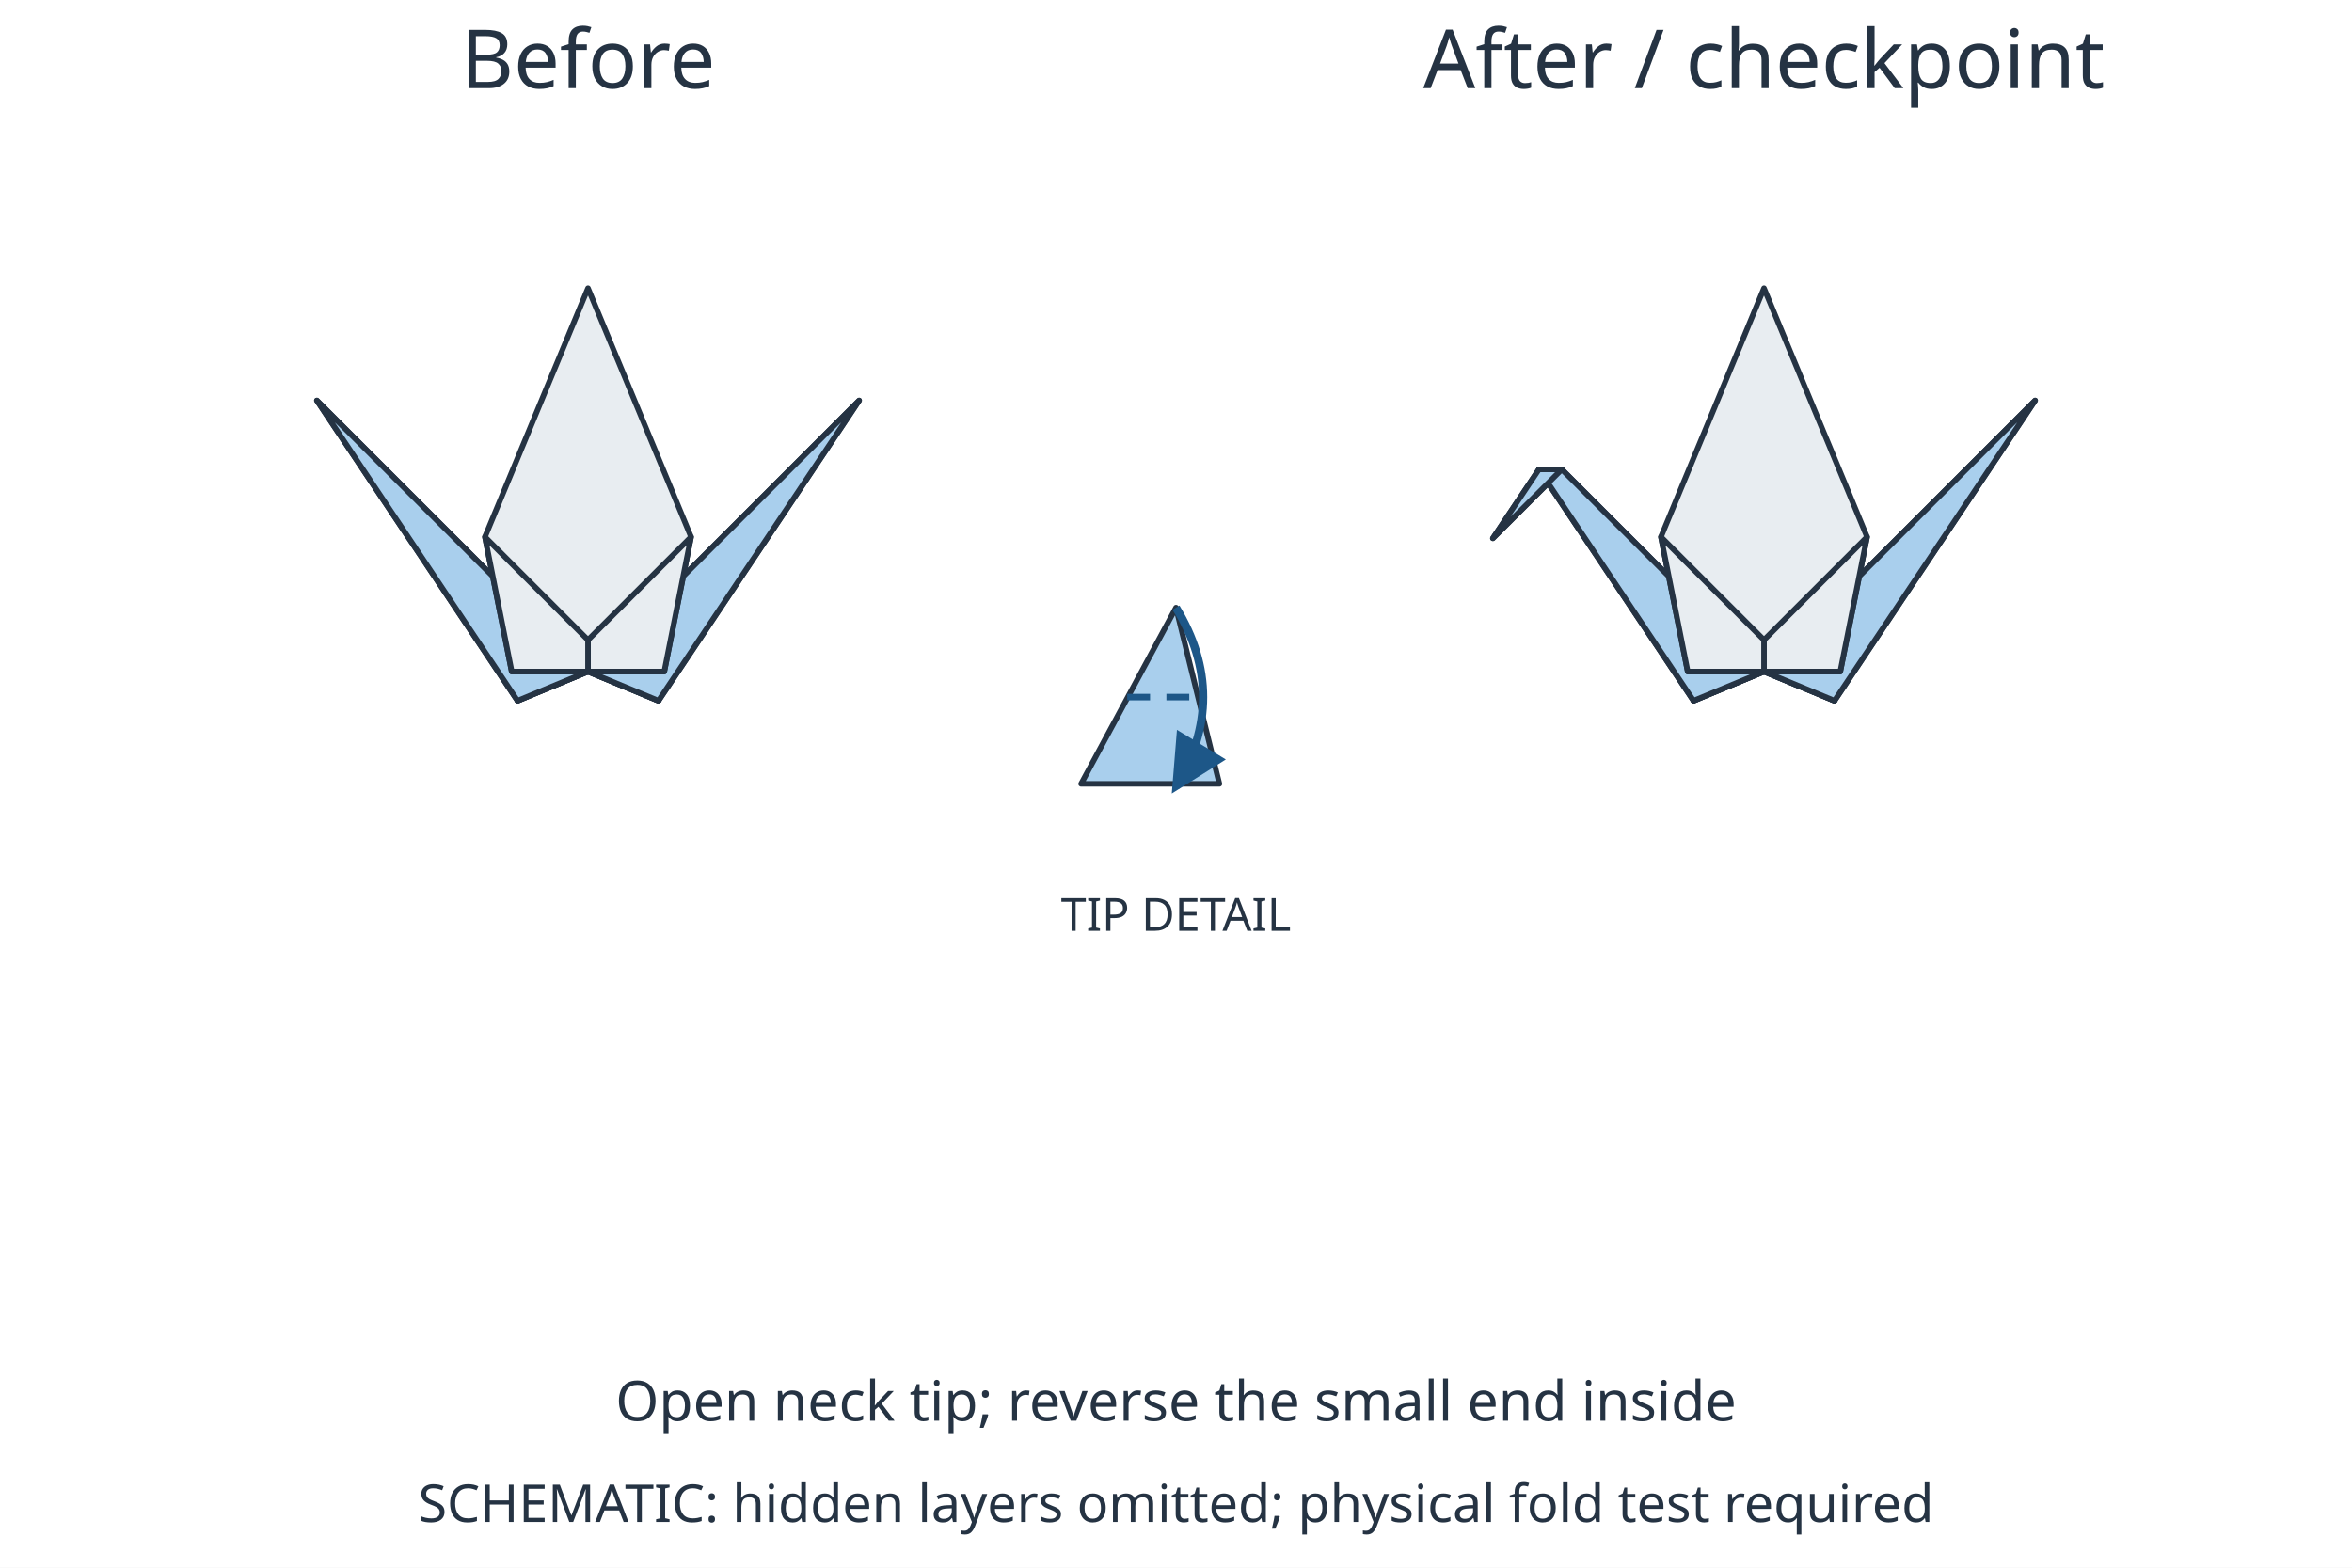
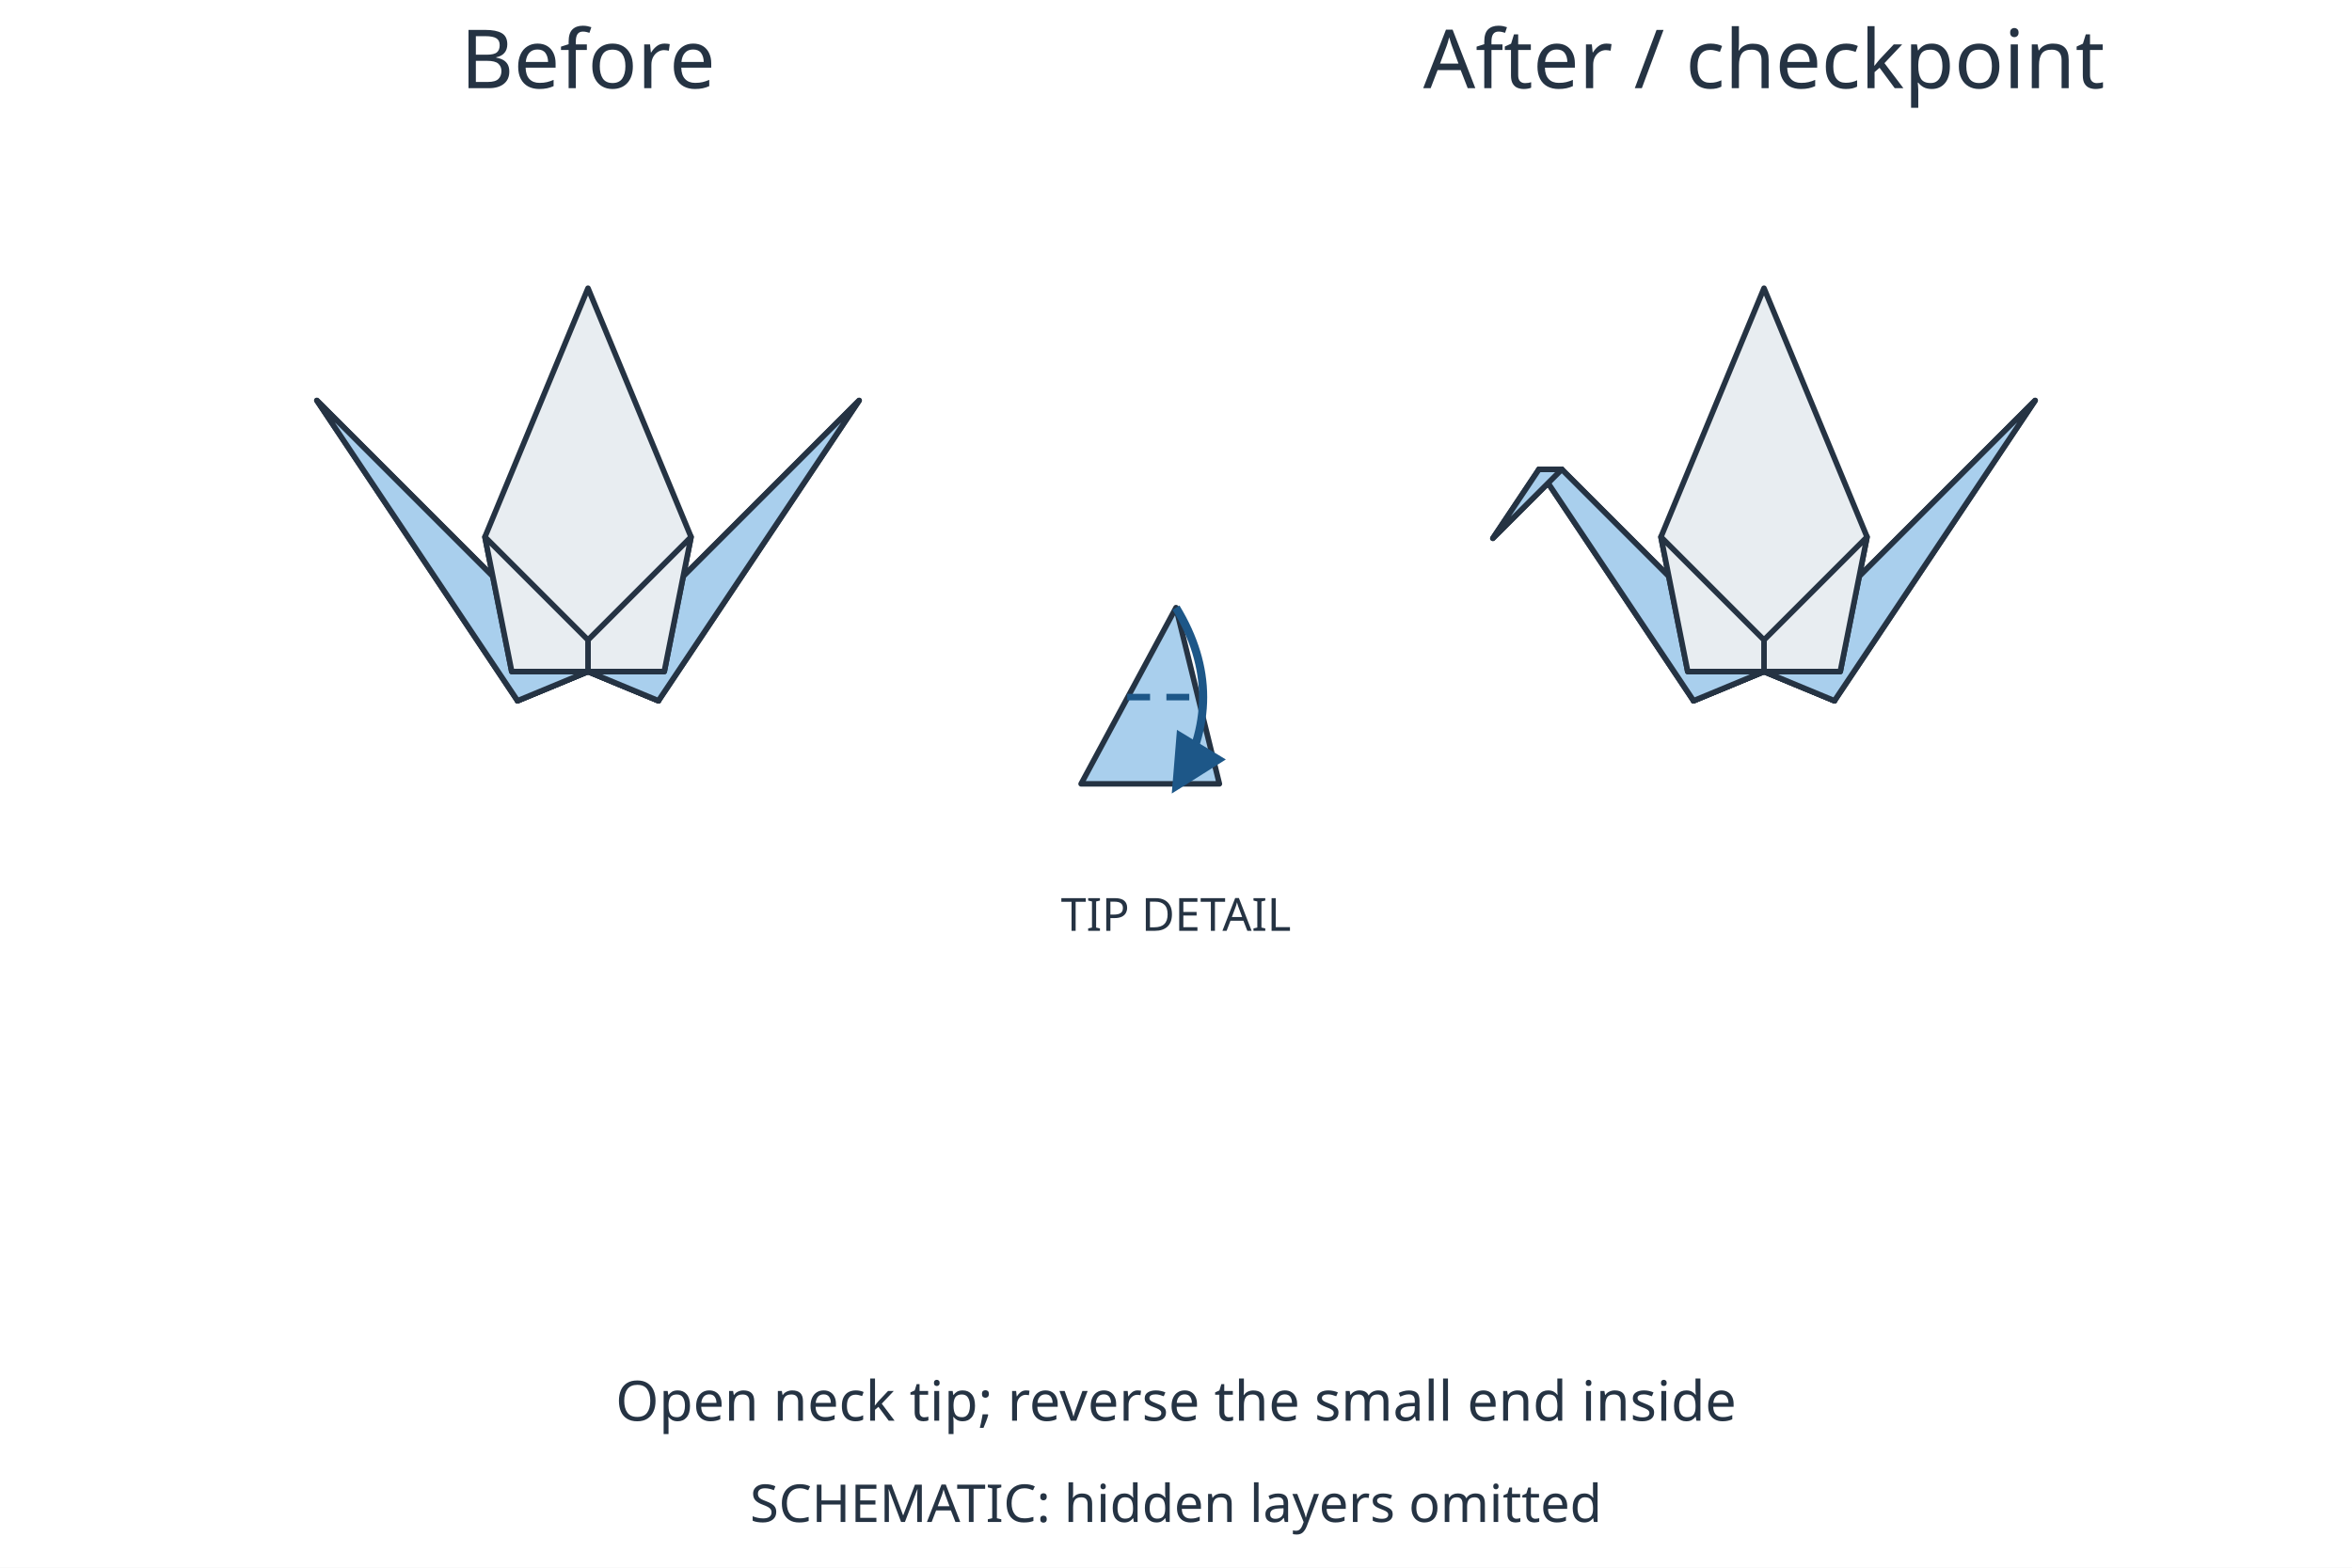
<svg xmlns="http://www.w3.org/2000/svg" width="720" height="480" viewBox="0 0 720 480" role="img" aria-labelledby="title desc">
  <rect width="720" height="480" fill="white" />
  <defs>
    <marker id="arrow" markerWidth="7" markerHeight="7" refX="6" refY="3.5" orient="auto">
      <path d="M0 0L7 3.5L0 7" fill="#1d5788" />
    </marker>
  </defs>
  <polygon points="158.429,214.555 156.652,205.620 180.000,205.620 180.000,205.620" fill="#a9cfed" stroke="#253343" stroke-width="1.7" stroke-linejoin="round" />
  <polygon points="97.000,122.620 97.000,122.620 97.000,122.620 97.000,122.620 158.429,214.555 180.000,205.620 180.000,205.620" fill="#a9cfed" stroke="#253343" stroke-width="1.7" stroke-linejoin="round" />
  <polygon points="180.000,205.620 180.000,205.620 156.652,205.620 158.429,214.555" fill="#a9cfed" stroke="#253343" stroke-width="1.7" stroke-linejoin="round" />
  <polygon points="97.000,122.620 97.000,122.620 97.000,122.620 180.000,205.620 180.000,205.620 158.429,214.555" fill="#a9cfed" stroke="#253343" stroke-width="1.7" stroke-linejoin="round" />
  <polygon points="203.348,205.620 201.571,214.555 180.000,205.620 180.000,205.620" fill="#a9cfed" stroke="#253343" stroke-width="1.7" stroke-linejoin="round" />
  <polygon points="201.571,214.555 263.000,122.620 263.000,122.620 263.000,122.620 263.000,122.620 180.000,205.620 180.000,205.620" fill="#a9cfed" stroke="#253343" stroke-width="1.7" stroke-linejoin="round" />
  <polygon points="180.000,205.620 180.000,205.620 201.571,214.555 203.348,205.620" fill="#a9cfed" stroke="#253343" stroke-width="1.7" stroke-linejoin="round" />
  <polygon points="180.000,205.620 263.000,122.620 263.000,122.620 201.571,214.555 180.000,205.620" fill="#a9cfed" stroke="#253343" stroke-width="1.7" stroke-linejoin="round" />
  <polygon points="180.000,88.241 211.547,164.402 203.348,205.620 156.652,205.620 148.453,164.402" fill="#e8edf1" stroke="#253343" stroke-width="1.7" stroke-linejoin="round" />
  <polygon points="211.547,164.402 180.000,195.949 180.000,205.620 203.348,205.620" fill="#e8edf1" stroke="#253343" stroke-width="1.7" stroke-linejoin="round" />
  <polygon points="180.000,205.620 180.000,195.949 148.453,164.402 156.652,205.620" fill="#e8edf1" stroke="#253343" stroke-width="1.7" stroke-linejoin="round" />
  <polygon points="518.429,214.555 516.652,205.620 540.000,205.620 540.000,205.620" fill="#a9cfed" stroke="#253343" stroke-width="1.7" stroke-linejoin="round" />
  <polygon points="471.098,143.720 518.429,214.555 540.000,205.620 540.000,205.620 478.100,143.720" fill="#a9cfed" stroke="#253343" stroke-width="1.7" stroke-linejoin="round" />
  <polygon points="457.000,164.820 457.000,164.820 457.000,164.820 457.000,164.820 471.098,143.720 478.100,143.720" fill="#a9cfed" stroke="#253343" stroke-width="1.7" stroke-linejoin="round" />
  <polygon points="540.000,205.620 540.000,205.620 516.652,205.620 518.429,214.555" fill="#a9cfed" stroke="#253343" stroke-width="1.7" stroke-linejoin="round" />
  <polygon points="478.100,143.720 540.000,205.620 540.000,205.620 518.429,214.555 471.098,143.720" fill="#a9cfed" stroke="#253343" stroke-width="1.7" stroke-linejoin="round" />
  <polygon points="457.000,164.820 457.000,164.820 457.000,164.820 478.100,143.720 471.098,143.720" fill="#a9cfed" stroke="#253343" stroke-width="1.7" stroke-linejoin="round" />
  <polygon points="563.348,205.620 561.571,214.555 540.000,205.620 540.000,205.620" fill="#a9cfed" stroke="#253343" stroke-width="1.7" stroke-linejoin="round" />
  <polygon points="561.571,214.555 623.000,122.620 623.000,122.620 623.000,122.620 623.000,122.620 540.000,205.620 540.000,205.620" fill="#a9cfed" stroke="#253343" stroke-width="1.7" stroke-linejoin="round" />
  <polygon points="540.000,205.620 540.000,205.620 561.571,214.555 563.348,205.620" fill="#a9cfed" stroke="#253343" stroke-width="1.7" stroke-linejoin="round" />
  <polygon points="540.000,205.620 623.000,122.620 623.000,122.620 561.571,214.555 540.000,205.620" fill="#a9cfed" stroke="#253343" stroke-width="1.7" stroke-linejoin="round" />
  <polygon points="540.000,88.241 571.547,164.402 563.348,205.620 516.652,205.620 508.453,164.402" fill="#e8edf1" stroke="#253343" stroke-width="1.7" stroke-linejoin="round" />
  <polygon points="571.547,164.402 540.000,195.949 540.000,205.620 563.348,205.620" fill="#e8edf1" stroke="#253343" stroke-width="1.7" stroke-linejoin="round" />
  <polygon points="540.000,205.620 540.000,195.949 508.453,164.402 516.652,205.620" fill="#e8edf1" stroke="#253343" stroke-width="1.7" stroke-linejoin="round" />
  <text x="180" y="27" text-anchor="middle" font-family="sans-serif" font-size="25" fill="#253343">Before</text>
  <text x="540" y="27" text-anchor="middle" font-family="sans-serif" font-size="25" fill="#253343">After / checkpoint</text>
  <polygon points="330.950,240.000 360.000,186.050 373.280,240.000" fill="#a9cfed" stroke="#253343" stroke-width="1.7" stroke-linejoin="round" />
  <path d="M345.060,213.440 L366.640,213.440" fill="none" stroke="#1d5788" stroke-width="2" stroke-dasharray="7 5" />
  <path d="M360.000,186.050 Q376.600,213.440 360.000,240.830" fill="none" stroke="#1d5788" stroke-width="2.5" marker-end="url(#arrow)" />
  <text x="360" y="285" text-anchor="middle" font-family="sans-serif" font-size="14" fill="#253343">TIP DETAIL</text>
  <text x="360" y="435" text-anchor="middle" font-family="sans-serif" font-size="17" fill="#253343">Open neck tip; reverse the small end inside</text>
-   <text x="360" y="466" text-anchor="middle" font-family="sans-serif" font-size="16" fill="#253343">SCHEMATIC: hidden layers omitted; physical fold test required</text>
+   <text x="360" y="466" text-anchor="middle" font-family="sans-serif" font-size="16" fill="#253343">SCHEMATIC: hidden layers omitted</text>
</svg>
